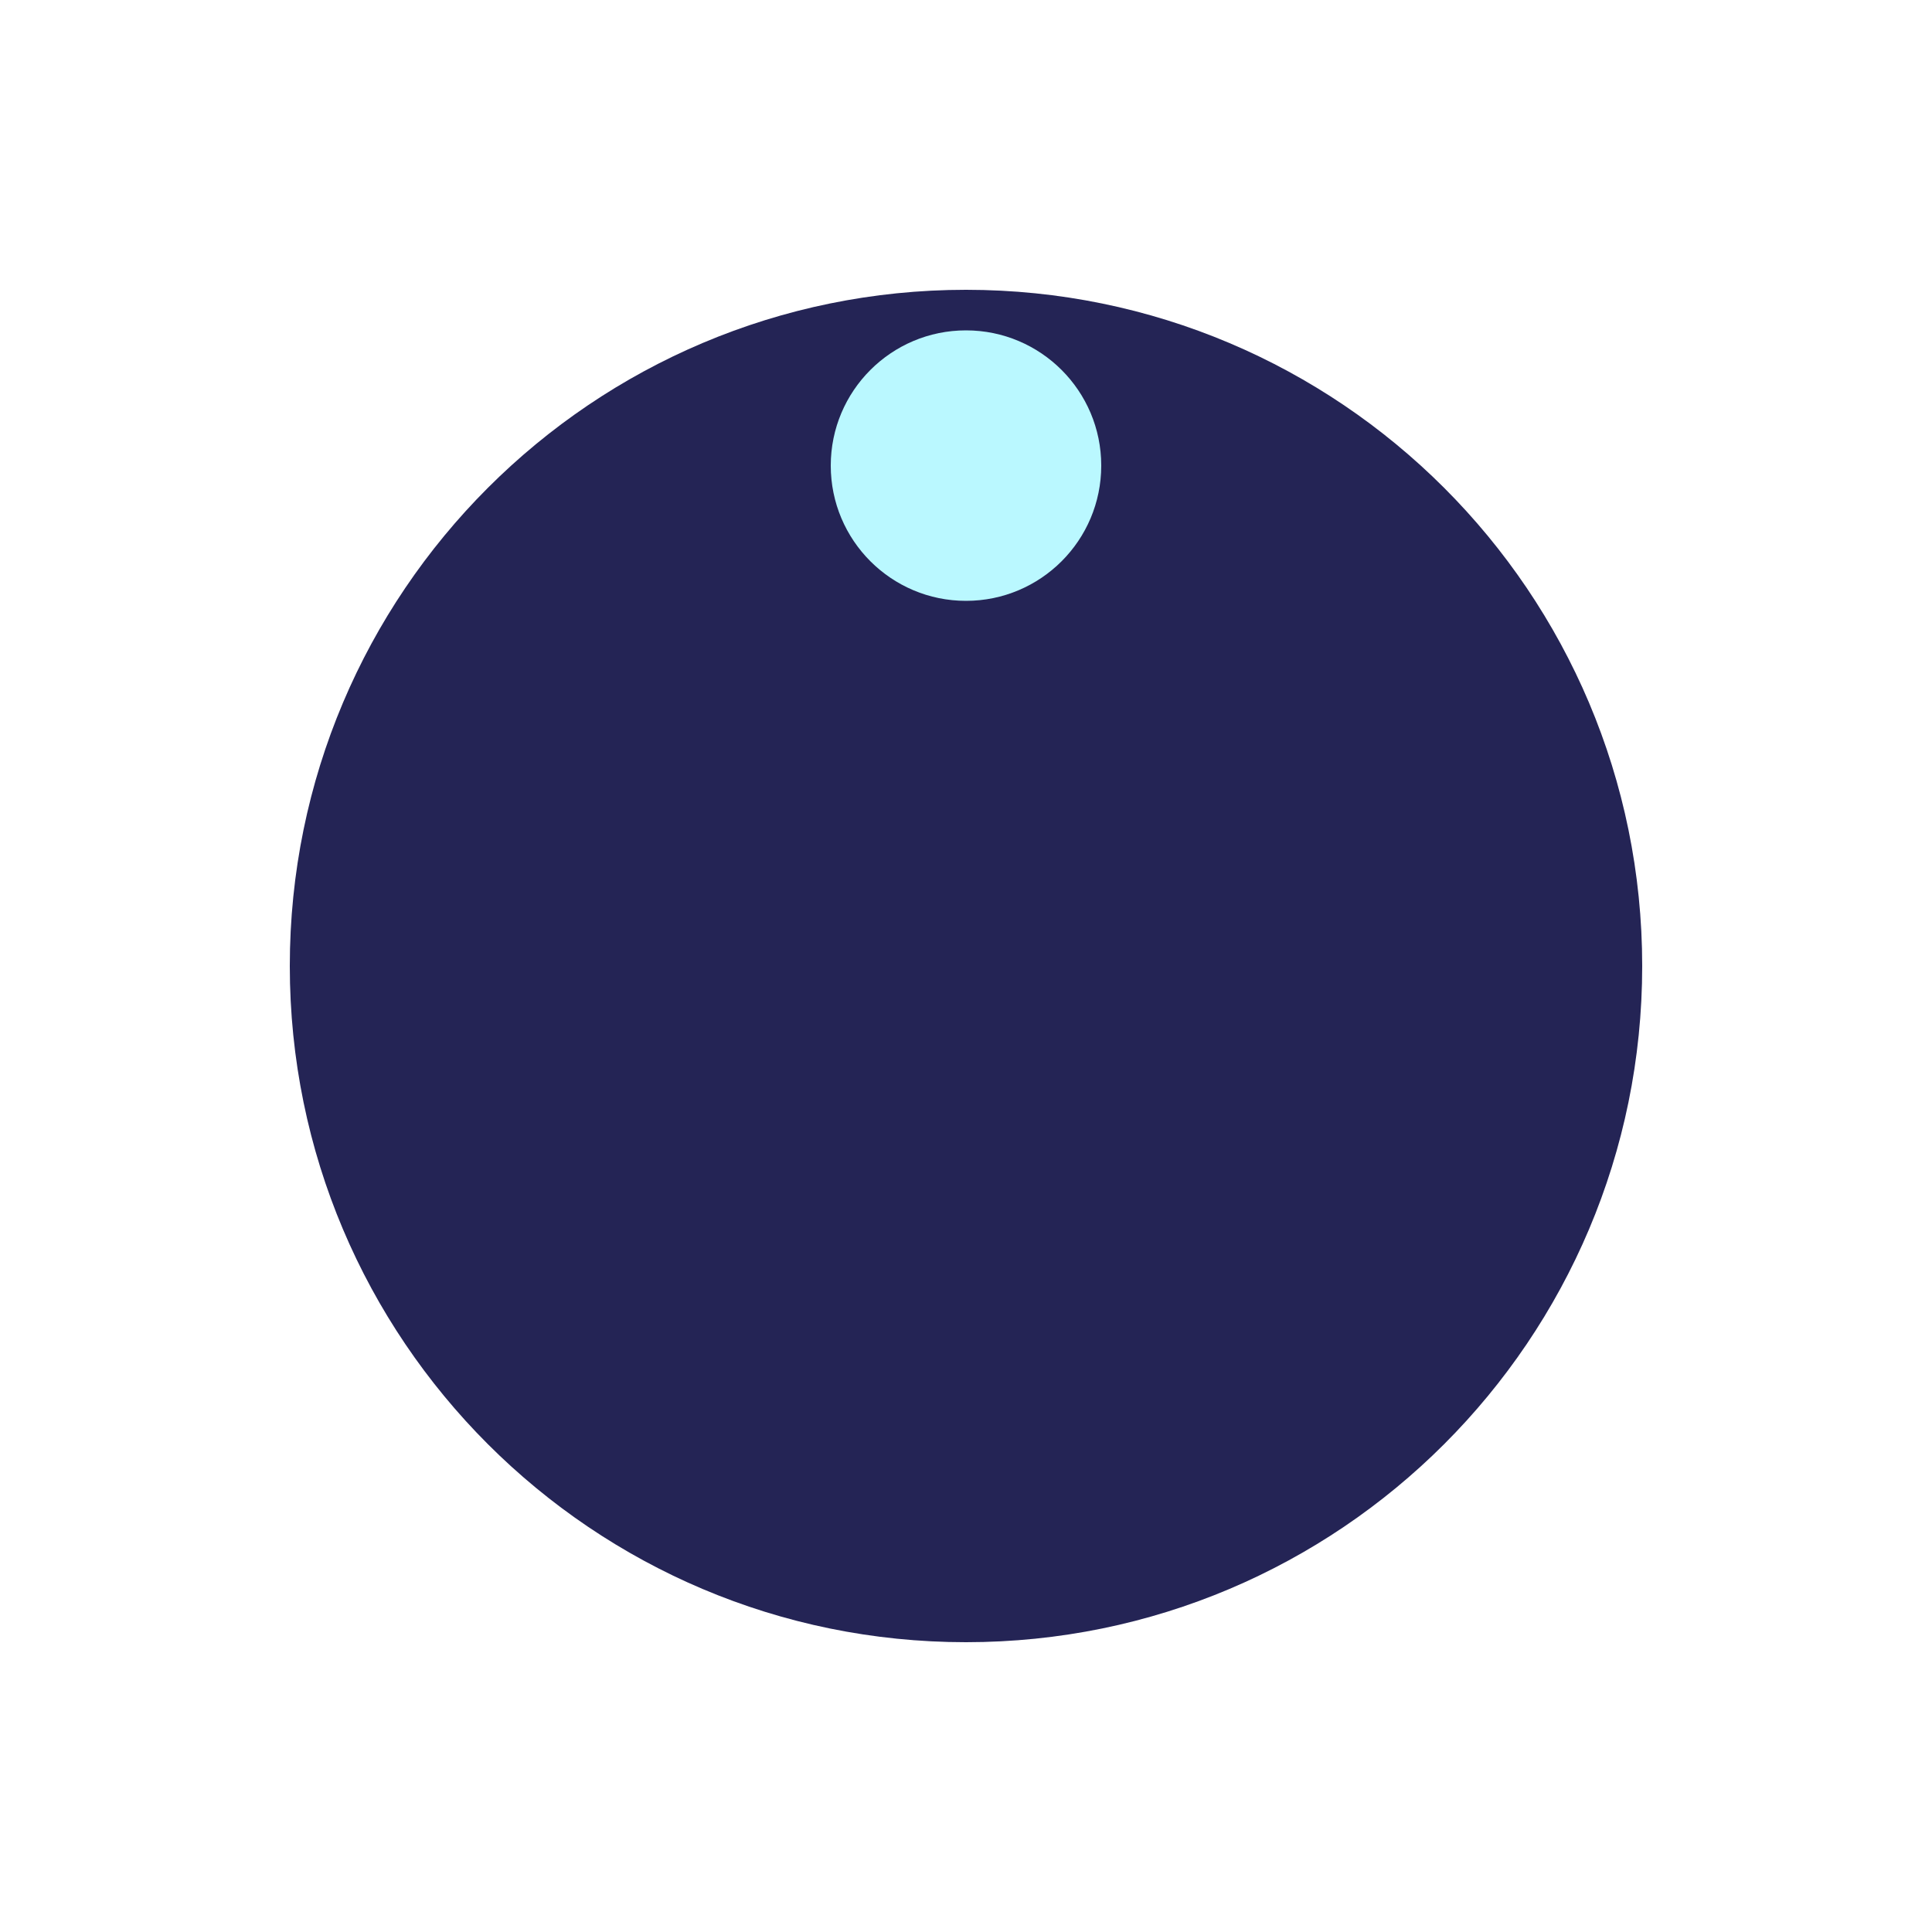
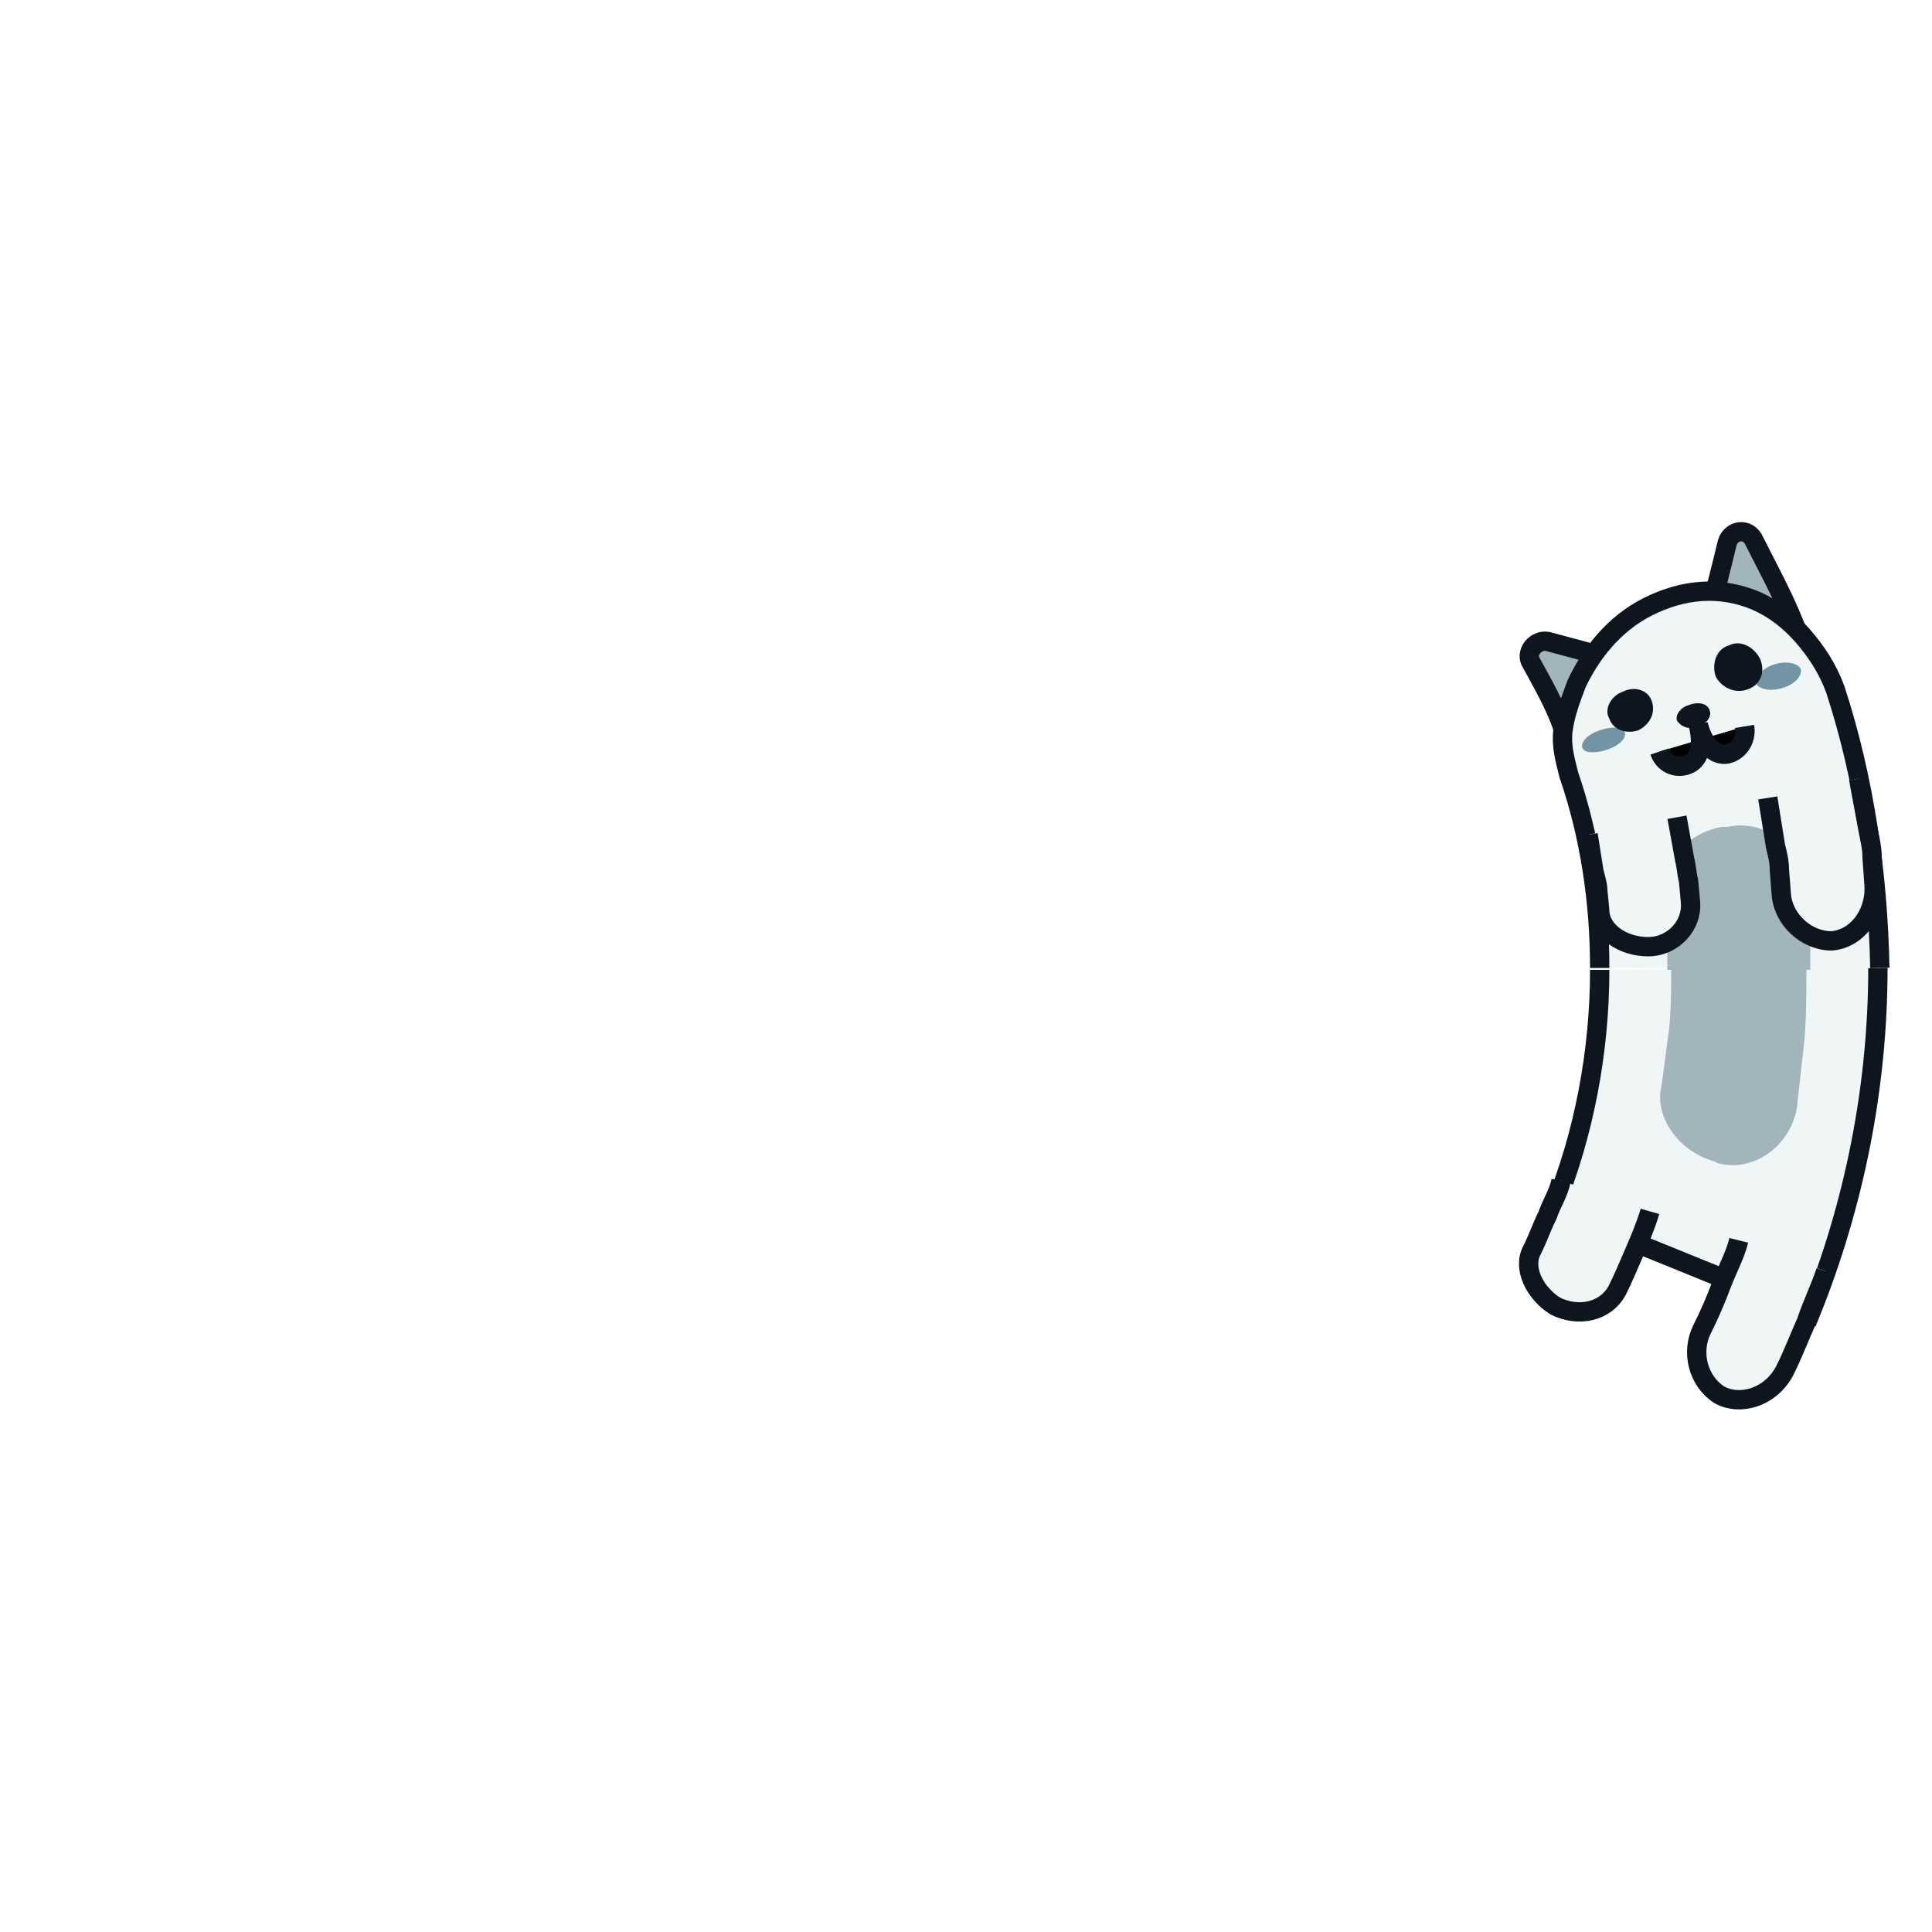
- <svg xmlns="http://www.w3.org/2000/svg" style="margin: auto; background: rgb(255, 255, 255); display: block; shape-rendering: auto;" width="200px" height="200px" viewBox="0 0 100 100" preserveAspectRatio="xMidYMid">
-   <g transform="translate(50,50)">
-     <g transform="scale(0.7)">
-       <circle cx="0" cy="0" r="50" fill="#242455" />
-       <circle cx="0" cy="-37" r="10" fill="#baf8ff">
-         <animateTransform attributeName="transform" type="rotate" dur="1.205s" repeatCount="indefinite" keyTimes="0;1" values="0 0 0;360 0 0" />
-       </circle>
-     </g>
+ <svg xmlns="http://www.w3.org/2000/svg" style="margin: auto; background: none; display: block; shape-rendering: auto;" width="200px" height="200px" viewBox="0 0 100 100" preserveAspectRatio="xMidYMid">
+   <g>
+     <animateTransform attributeName="transform" type="rotate" values="360 50 50;0 50 50" keyTimes="0;1" dur="1.316s" repeatCount="indefinite" calcMode="spline" keySplines="0.5 0 0.5 1" begin="-0.132s" />
+     <circle cx="50" cy="50" r="39.891" stroke="#f0f5f6" stroke-width="14.4" fill="none" stroke-dasharray="0 300">
+       <animate attributeName="stroke-dasharray" values="15 300;55.141 300;15 300" keyTimes="0;0.5;1" dur="1.316s" repeatCount="indefinite" calcMode="linear" keySplines="0 0.4 0.6 1;0.4 0 1 0.6" begin="-0.061s" />
+     </circle>
+     <circle cx="50" cy="50" r="39.891" stroke="#a2b4bc" stroke-width="7.2" fill="none" stroke-dasharray="0 300">
+       <animate attributeName="stroke-dasharray" values="15 300;55.141 300;15 300" keyTimes="0;0.5;1" dur="1.316s" repeatCount="indefinite" calcMode="linear" keySplines="0 0.4 0.6 1;0.4 0 1 0.6" begin="-0.061s" />
+     </circle>
+     <circle cx="50" cy="50" r="32.771" stroke="#0e151e" stroke-width="1" fill="none" stroke-dasharray="0 300">
+       <animate attributeName="stroke-dasharray" values="15 300;45.299 300;15 300" keyTimes="0;0.5;1" dur="1.316s" repeatCount="indefinite" calcMode="linear" keySplines="0 0.4 0.6 1;0.4 0 1 0.6" begin="-0.061s" />
+     </circle>
+     <circle cx="50" cy="50" r="47.171" stroke="#0e151e" stroke-width="1" fill="none" stroke-dasharray="0 300">
+       <animate attributeName="stroke-dasharray" values="15 300;66.034 300;15 300" keyTimes="0;0.5;1" dur="1.316s" repeatCount="indefinite" calcMode="linear" keySplines="0 0.4 0.6 1;0.4 0 1 0.6" begin="-0.061s" />
+     </circle>
+   </g>
+   <g>
+     <animateTransform attributeName="transform" type="rotate" values="360 50 50;0 50 50" keyTimes="0;1" dur="1.316s" repeatCount="indefinite" calcMode="spline" keySplines="0.5 0 0.5 1" />
+     <path fill="#f0f5f6" stroke="#0e151e" d="M97.2,50.1c0,6.1-1.2,12.2-3.5,17.9l-13.3-5.4c1.6-3.9,2.4-8.2,2.4-12.4" />
+     <path fill="#a2b4bc" d="M93.5,49.9c0,1.2,0,2.7-0.1,3.9l-0.4,3.6c-0.4,2-2.3,3.3-4.1,2.8l-0.2-0.1c-1.8-0.5-3.1-2.3-2.7-3.9l0.4-3 c0.1-1,0.1-2.3,0.1-3.3" />
+     <path fill="#f0f5f6" stroke="#0e151e" d="M85.4,62.7c-0.2,0.7-0.5,1.4-0.8,2.1c-0.3,0.7-0.6,1.4-0.9,2c-0.6,1.1-2,1.4-3.2,0.8c-1.1-0.7-1.7-2-1.2-2.9 c0.3-0.6,0.5-1.2,0.8-1.8c0.2-0.6,0.6-1.2,0.7-1.8" />
+     <path fill="#f0f5f6" stroke="#0e151e" d="M94.5,65.8c-0.3,0.9-0.7,1.7-1,2.6c-0.4,0.9-0.7,1.7-1.1,2.5c-0.7,1.4-2.3,1.9-3.4,1.3h0 c-1.1-0.7-1.5-2.2-0.9-3.4c0.4-0.8,0.7-1.5,1-2.3c0.3-0.8,0.7-1.5,0.9-2.3" />
+   </g>
+   <g>
+     <animateTransform attributeName="transform" type="rotate" values="360 50 50;0 50 50" keyTimes="0;1" dur="1.316s" repeatCount="indefinite" calcMode="spline" keySplines="0.5 0 0.5 1" begin="-0.132s" />
+     <path fill="#a2b4bc" stroke="#0e151e" d="M86.9,35.3l-6,2.4c-0.4-1.2-1.1-2.4-1.7-3.5c-0.2-0.5,0.3-1.1,0.9-1C82.3,33.8,84.8,34.4,86.9,35.3z" />
+     <path fill="#a2b4bc" stroke="#0e151e" d="M87.1,35.3l6-2.4c-0.6-1.7-1.5-3.3-2.3-4.9c-0.3-0.7-1.2-0.6-1.4,0.1C88.8,30.6,88.2,33,87.1,35.3z" />
+     <path fill="#f0f5f6" stroke="#0e151e" d="M82.8,50.1c0-3.4-0.5-6.8-1.6-10c-0.2-0.8-0.4-1.5-0.3-2.3c0.1-0.8,0.4-1.6,0.7-2.4c0.7-1.5,1.9-3.1,3.7-4l0,0 c1.8-0.9,3.7-1.1,5.6-0.3c0.9,0.4,1.7,1,2.4,1.8c0.7,0.8,1.3,1.7,1.7,2.8c1.5,4.6,2.2,9.5,2.3,14.4" />
+     <path fill="#a2b4bc" d="M86.3,50.2l0-0.9l-0.1-0.9l-0.1-1.9c0-0.9,0.2-1.7,0.7-2.3c0.5-0.7,1.3-1.2,2.3-1.4l0.3,0 c0.9-0.2,1.9,0,2.6,0.6c0.7,0.5,1.3,1.4,1.4,2.4l0.2,2.2l0.1,1.1l0,1.1" />
+     <path fill="#7394a4" d="M93.2,34.6c0.1,0.4-0.3,0.8-0.9,1c-0.6,0.2-1.2,0.1-1.4-0.2c-0.1-0.3,0.3-0.8,0.9-1 C92.4,34.2,93,34.3,93.2,34.6z" />
+     <path fill="#7394a4" d="M81.9,38.7c0.1,0.3,0.7,0.3,1.3,0.1c0.6-0.2,1-0.6,0.9-0.9c-0.1-0.3-0.7-0.3-1.3-0.1 C82.2,38,81.8,38.4,81.9,38.7z" />
+     <path fill="#0e151e" d="M88.5,36.8c0.1,0.3-0.2,0.7-0.6,0.8c-0.5,0.2-0.9,0-1.1-0.3c-0.1-0.3,0.2-0.7,0.6-0.8C87.9,36.3,88.4,36.4,88.5,36.8z" />
+     <path stroke="#0e151e" d="M85.9,38.9c0.2,0.6,0.8,0.9,1.4,0.7c0.6-0.2,0.9-0.9,0.6-2.1c0.3,1.2,1,1.7,1.6,1.5c0.6-0.2,0.9-0.8,0.8-1.4" />
+     <path fill="#f0f5f6" stroke="#0e151e" d="M86.8,42.3l0.4,2.2c0.1,0.4,0.1,0.7,0.2,1.1l0.1,1.1c0.1,1.2-0.9,2.3-2.2,2.3c-1.3,0-2.5-0.8-2.5-1.9l-0.1-1 c0-0.3-0.1-0.6-0.2-1l-0.3-1.9" />
+     <path fill="#f0f5f6" stroke="#0e151e" d="M96.2,40.3l0.5,2.7c0.1,0.5,0.2,0.9,0.2,1.4l0.1,1.4c0.1,1.5-0.9,2.8-2.2,2.9h0c-1.3,0-2.5-1.1-2.6-2.4 L92.1,45c0-0.4-0.1-0.8-0.2-1.2l-0.4-2.5" />
+     <path fill="#0e151e" d="M91.1,34.1c0.3,0.7,0,1.4-0.7,1.6c-0.6,0.2-1.3-0.1-1.6-0.7c-0.2-0.6,0-1.4,0.7-1.6C90.1,33.1,90.8,33.5,91.1,34.1z" />
+     <path fill="#0e151e" d="M85.5,36.3c0.2,0.6-0.1,1.2-0.7,1.5c-0.6,0.2-1.3,0-1.5-0.6C83,36.7,83.4,36,84,35.8C84.6,35.5,85.3,35.7,85.5,36.3z" />
  </g>
</svg>
